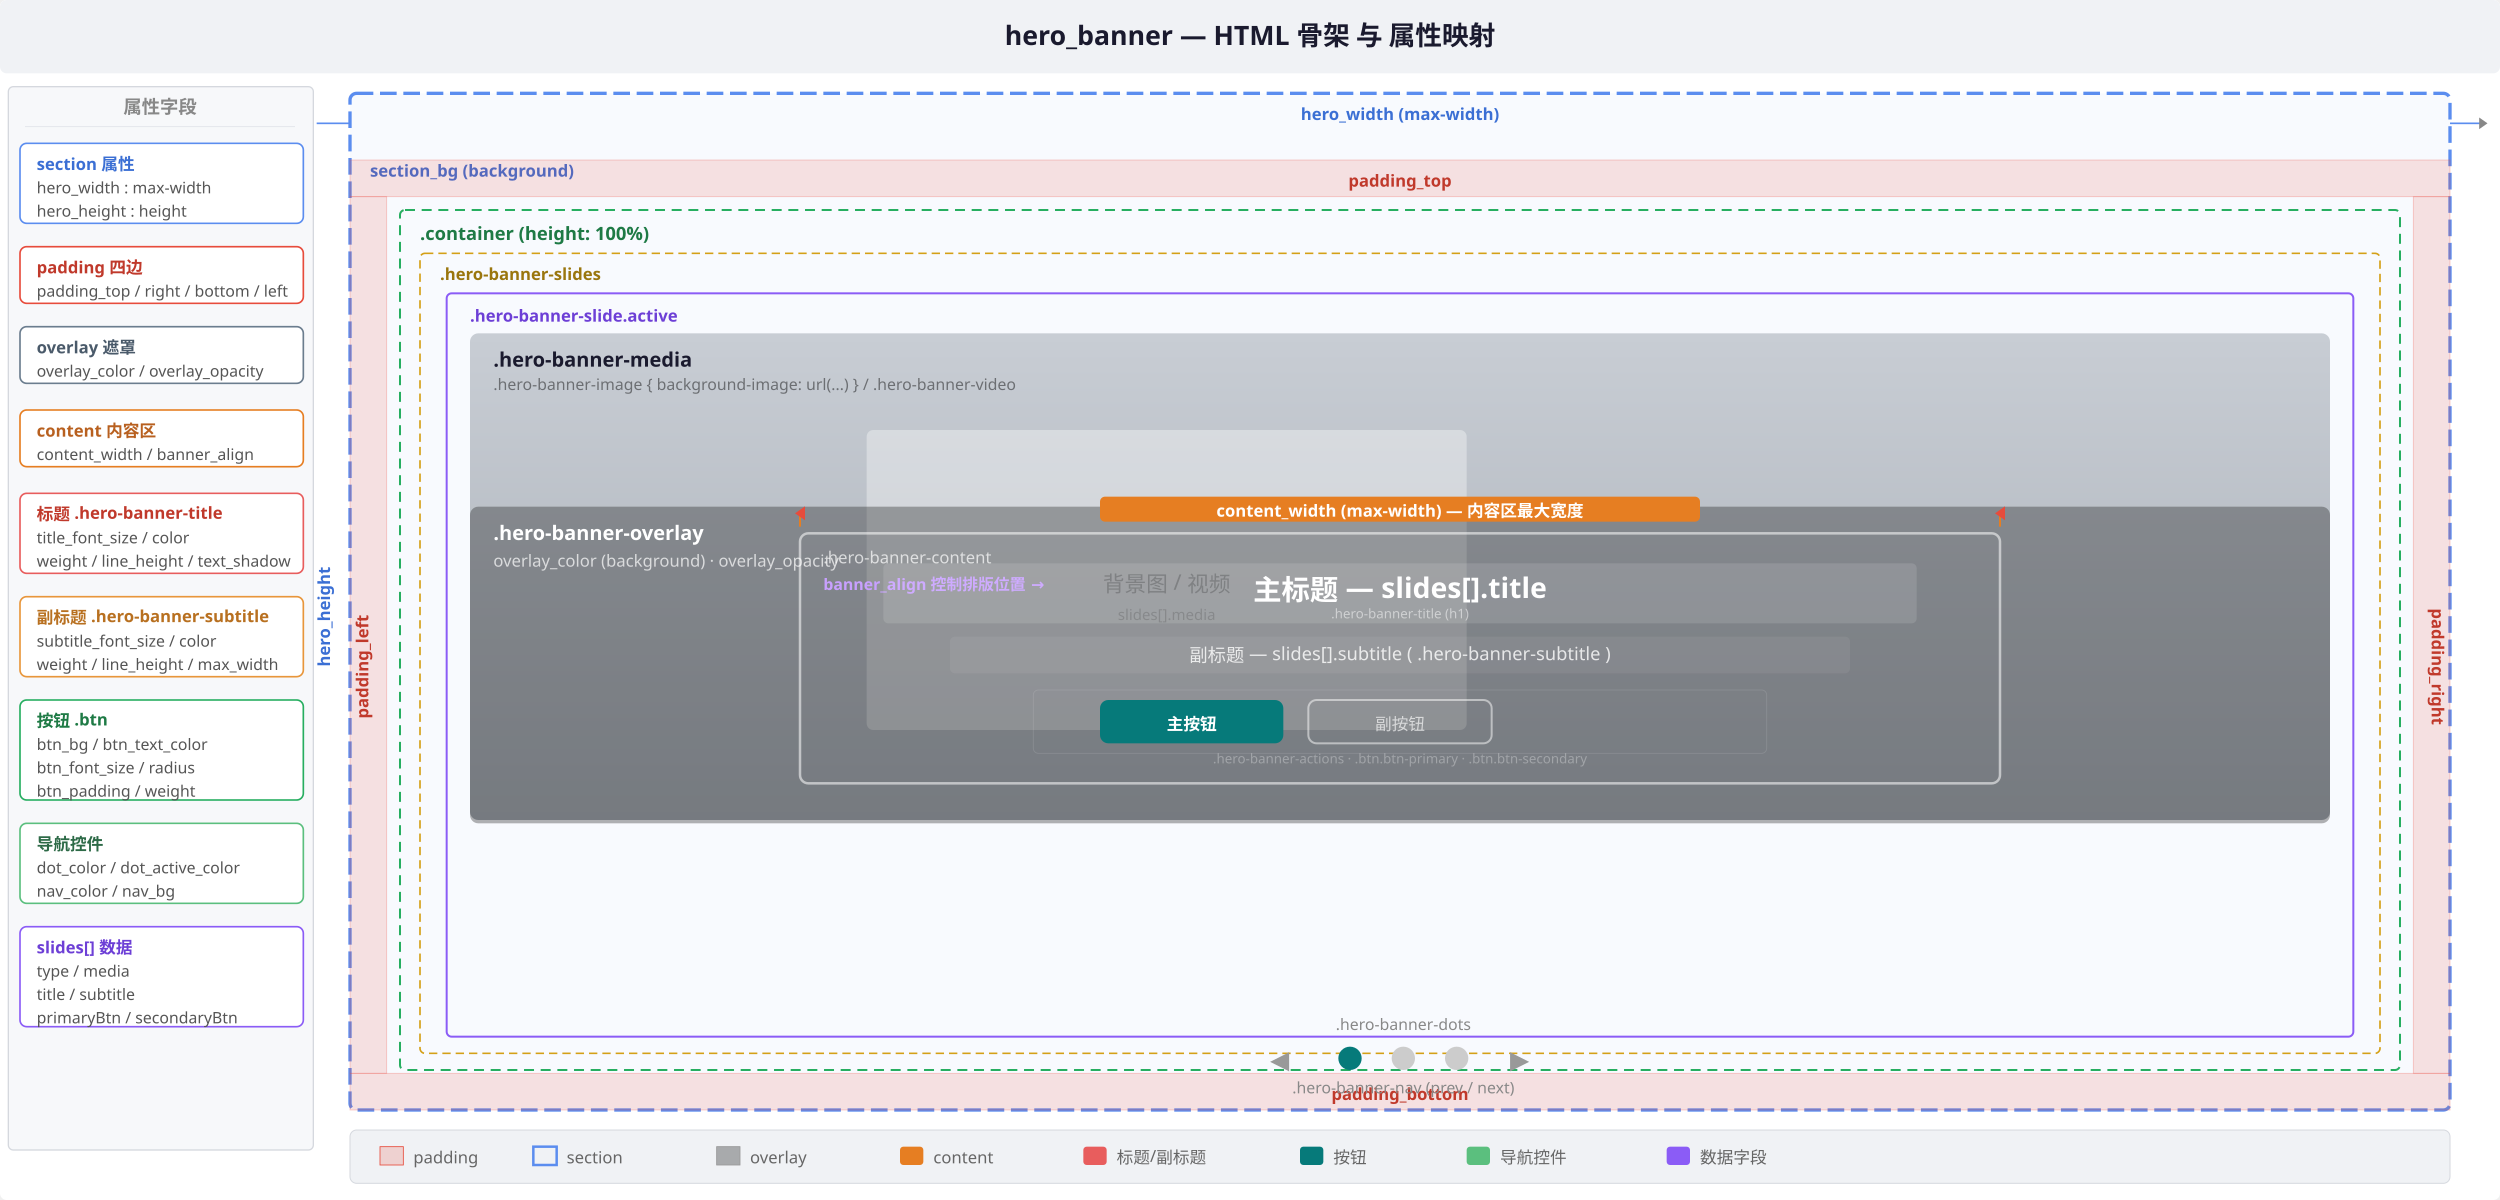
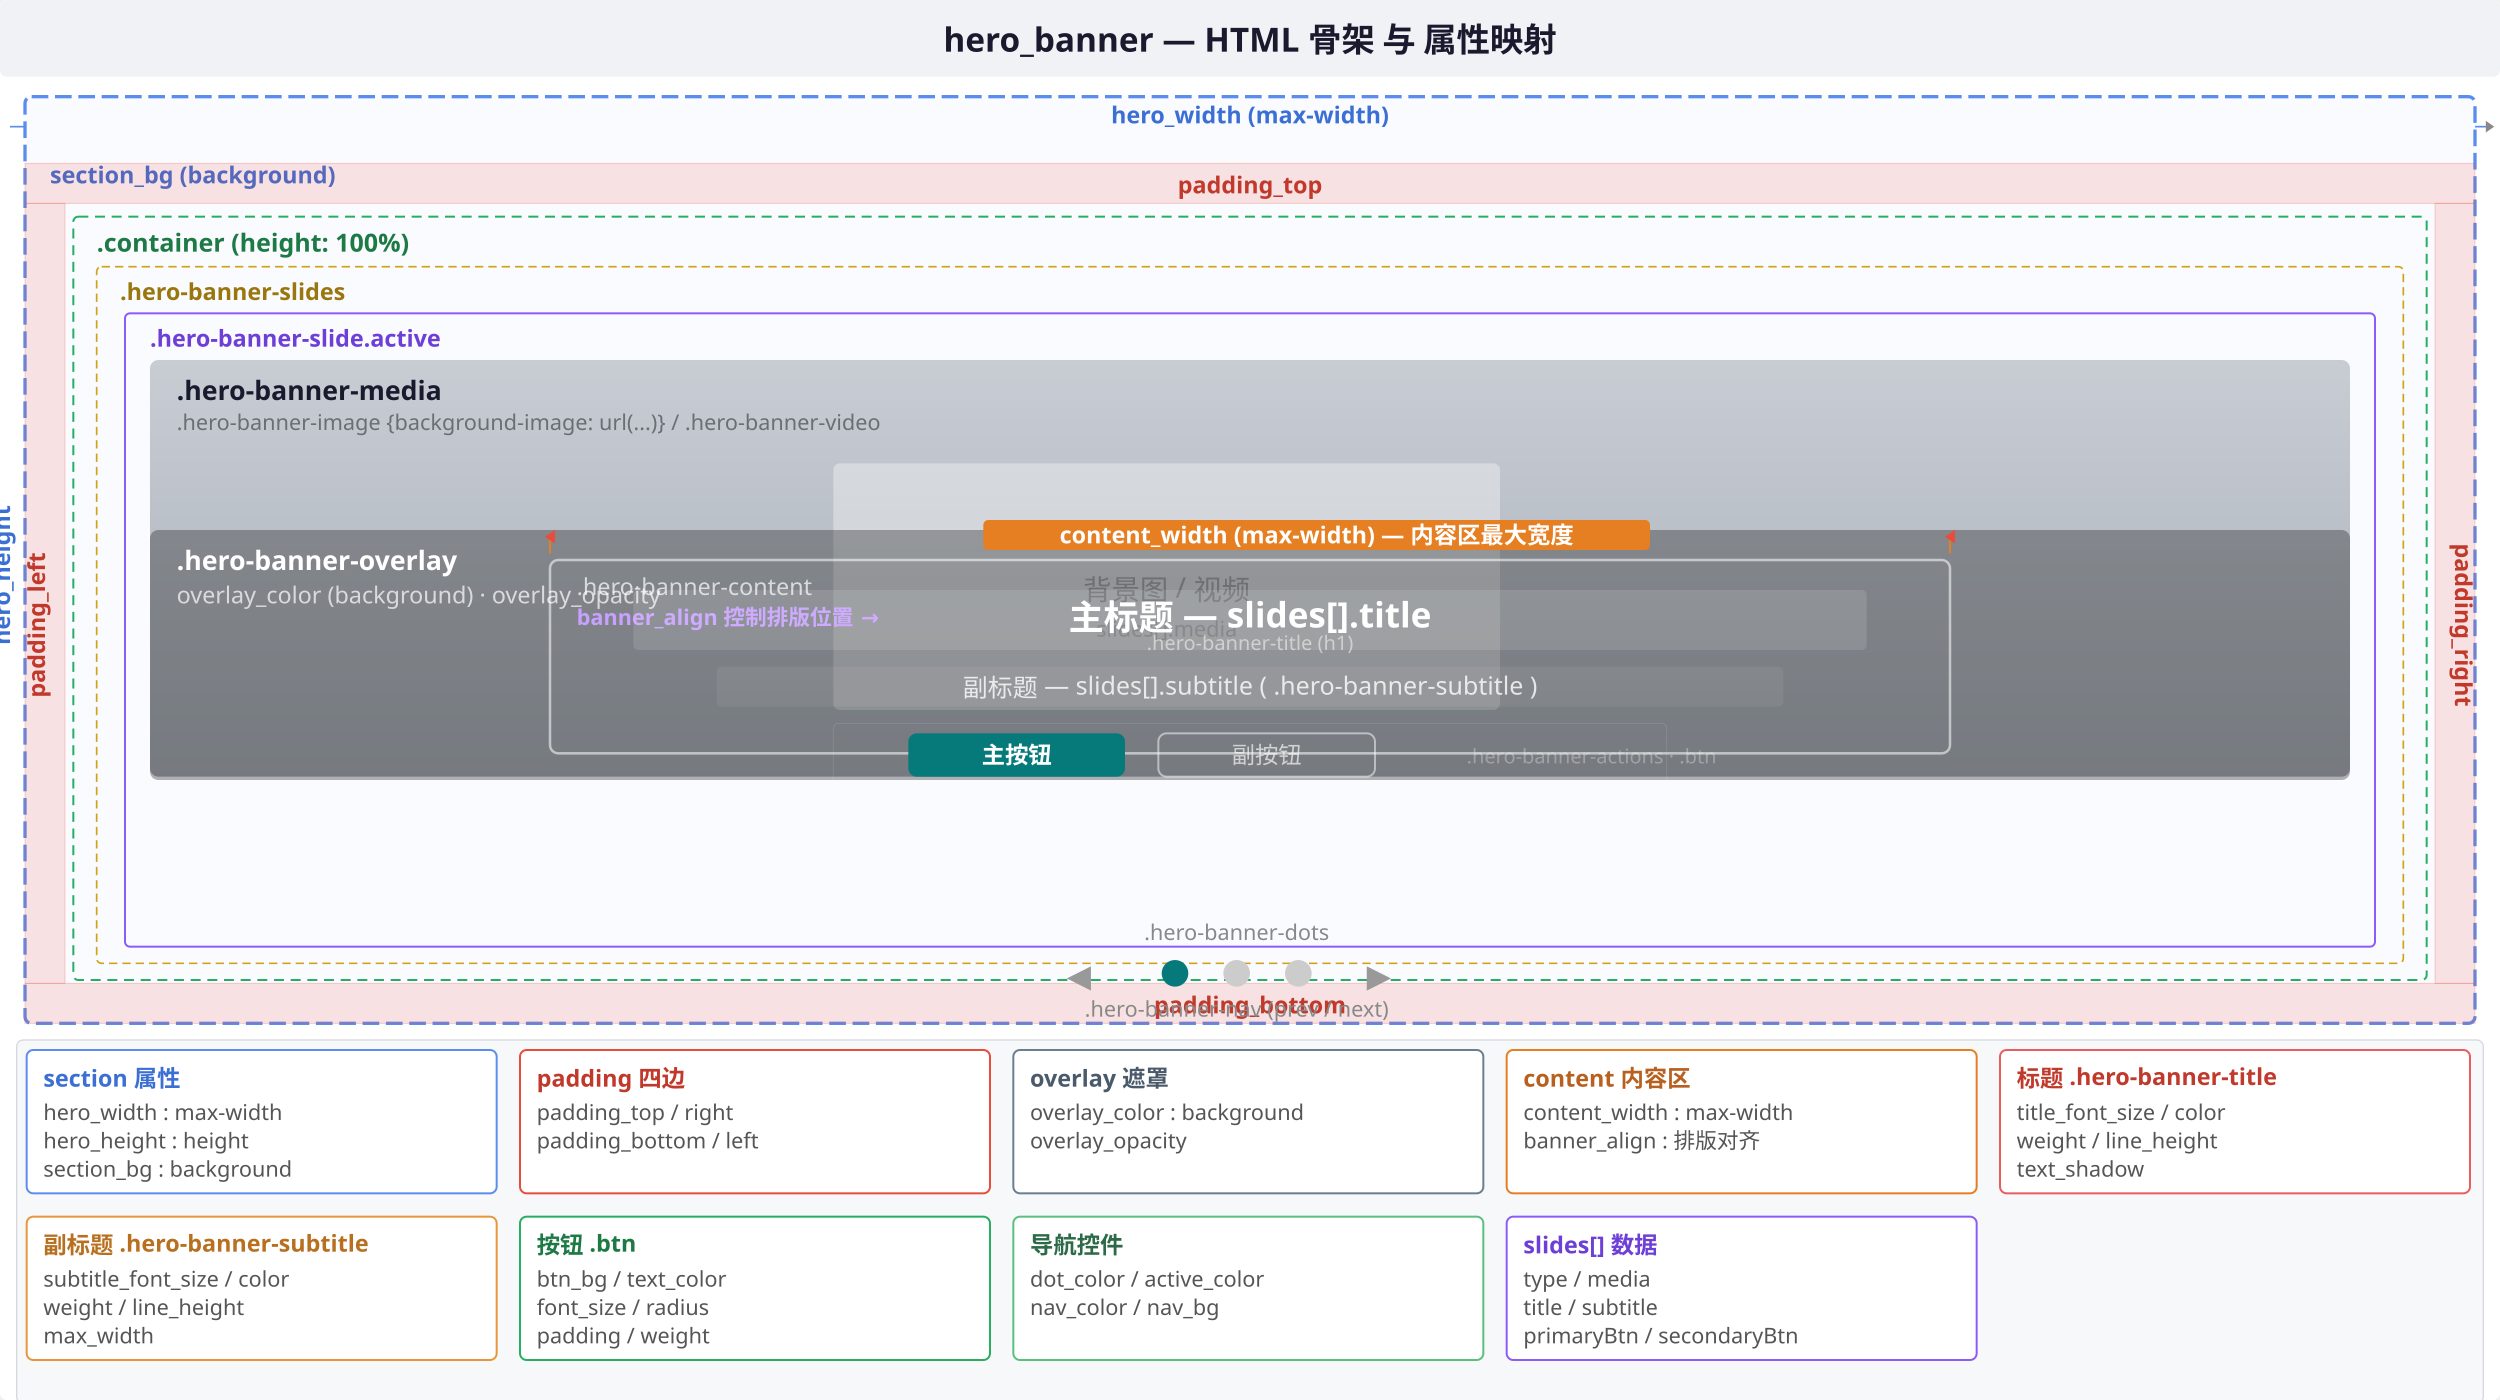
- <svg xmlns="http://www.w3.org/2000/svg" viewBox="0 0 1500 720" width="1500" height="720">
+ <svg xmlns="http://www.w3.org/2000/svg" viewBox="0 0 1500 840" width="1500" height="840">
  <defs>
    <marker id="aD" markerWidth="7" markerHeight="7" refX="3.5" refY="3.5" orient="auto">
      <path d="M0,1 L3.5,6 L7,1" fill="#e74c3c" />
    </marker>
    <marker id="aU" markerWidth="7" markerHeight="7" refX="3.5" refY="3.5" orient="auto">
      <path d="M0,6 L3.5,1 L7,6" fill="#e74c3c" />
    </marker>
-     <marker id="aR" markerWidth="7" markerHeight="7" refX="3.5" refY="3.5" orient="auto">
+     <marker id="aRb" markerWidth="7" markerHeight="7" refX="3.5" refY="3.5" orient="auto">
      <path d="M1,0 L6,3.5 L1,7" fill="#888" />
    </marker>
-     <linearGradient id="mediaGrad" x1="0" y1="0" x2="0" y2="1">
+     <linearGradient id="mg" x1="0" y1="0" x2="0" y2="1">
      <stop offset="0%" stop-color="#c8cdd4" />
      <stop offset="100%" stop-color="#a8aeb6" />
    </linearGradient>
  </defs>
-   <style>
-     text { font-family: "Microsoft YaHei","PingFang SC",sans-serif; }
-   </style>
-   <rect x="0" y="0" width="1500" height="720" fill="#ffffff" rx="4" />
-   <rect x="0" y="0" width="1500" height="44" fill="#f0f2f5" rx="4" />
-   <text x="750" y="27" text-anchor="middle" font-size="16" font-weight="bold" fill="#1a1a2e">hero_banner — HTML 骨架 与 属性映射</text>
-   <rect x="5" y="52" width="183" height="638" fill="#f7f8fa" stroke="#d5d8de" stroke-width="0.8" rx="3" />
-   <text x="96" y="68" text-anchor="middle" font-size="11" fill="#888" font-weight="bold">属性字段</text>
-   <line x1="15" y1="76" x2="177" y2="76" stroke="#e0e3e8" stroke-width="0.5" />
-   <rect x="12" y="86" width="170" height="48" fill="#fff" stroke="#5b8def" stroke-width="1" rx="4" />
-   <text x="22" y="102" font-size="10" fill="#3b6fd4" font-weight="bold">section 属性</text>
-   <text x="22" y="116" font-size="9.5" fill="#555">hero_width : max-width</text>
-   <text x="22" y="130" font-size="9.5" fill="#555">hero_height : height</text>
-   <rect x="12" y="148" width="170" height="34" fill="#fff" stroke="#e74c3c" stroke-width="1" rx="4" />
-   <text x="22" y="164" font-size="10" fill="#c0392b" font-weight="bold">padding 四边</text>
-   <text x="22" y="178" font-size="9.5" fill="#555">padding_top / right / bottom / left</text>
-   <rect x="12" y="196" width="170" height="34" fill="#fff" stroke="#6b7d8e" stroke-width="1" rx="4" />
-   <text x="22" y="212" font-size="10" fill="#4a5a6a" font-weight="bold">overlay 遮罩</text>
-   <text x="22" y="226" font-size="9.5" fill="#555">overlay_color / overlay_opacity</text>
-   <rect x="12" y="246" width="170" height="34" fill="#fff" stroke="#e67e22" stroke-width="1" rx="4" />
-   <text x="22" y="262" font-size="10" fill="#b8601f" font-weight="bold">content 内容区</text>
-   <text x="22" y="276" font-size="9.5" fill="#555">content_width / banner_align</text>
-   <rect x="12" y="296" width="170" height="48" fill="#fff" stroke="#e85d5d" stroke-width="1" rx="4" />
-   <text x="22" y="312" font-size="10" fill="#c0392b" font-weight="bold">标题 .hero-banner-title</text>
-   <text x="22" y="326" font-size="9.5" fill="#555">title_font_size / color</text>
-   <text x="22" y="340" font-size="9.5" fill="#555">weight / line_height / text_shadow</text>
-   <rect x="12" y="358" width="170" height="48" fill="#fff" stroke="#e8963b" stroke-width="1" rx="4" />
-   <text x="22" y="374" font-size="10" fill="#b87020" font-weight="bold">副标题 .hero-banner-subtitle</text>
-   <text x="22" y="388" font-size="9.5" fill="#555">subtitle_font_size / color</text>
-   <text x="22" y="402" font-size="9.5" fill="#555">weight / line_height / max_width</text>
-   <rect x="12" y="420" width="170" height="60" fill="#fff" stroke="#27ae60" stroke-width="1" rx="4" />
-   <text x="22" y="436" font-size="10" fill="#1e7a45" font-weight="bold">按钮 .btn</text>
-   <text x="22" y="450" font-size="9.5" fill="#555">btn_bg / btn_text_color</text>
-   <text x="22" y="464" font-size="9.5" fill="#555">btn_font_size / radius</text>
-   <text x="22" y="478" font-size="9.5" fill="#555">btn_padding / weight</text>
-   <rect x="12" y="494" width="170" height="48" fill="#fff" stroke="#5bbf7e" stroke-width="1" rx="4" />
-   <text x="22" y="510" font-size="10" fill="#2d6a47" font-weight="bold">导航控件</text>
-   <text x="22" y="524" font-size="9.5" fill="#555">dot_color / dot_active_color</text>
-   <text x="22" y="538" font-size="9.5" fill="#555">nav_color / nav_bg</text>
-   <rect x="12" y="556" width="170" height="60" fill="#fff" stroke="#8b5cf6" stroke-width="1" rx="4" />
-   <text x="22" y="572" font-size="10" fill="#6d3fd6" font-weight="bold">slides[] 数据</text>
-   <text x="22" y="586" font-size="9.5" fill="#555">type / media</text>
-   <text x="22" y="600" font-size="9.5" fill="#555">title / subtitle</text>
-   <text x="22" y="614" font-size="9.5" fill="#555">primaryBtn / secondaryBtn</text>
-   <rect x="210" y="56" width="1260" height="610" fill="rgba(91,141,239,0.04)" stroke="#5b8def" stroke-width="2" stroke-dasharray="10 4" rx="4" />
-   <line x1="210" y1="74" x2="190" y2="74" stroke="#5b8def" stroke-width="1" />
-   <line x1="1470" y1="74" x2="1490" y2="74" stroke="#5b8def" stroke-width="1" marker-end="url(#aR)" />
-   <text x="840" y="72" text-anchor="middle" font-size="10" fill="#3b6fd4" font-weight="bold">hero_width (max-width)</text>
-   <text x="198" y="370" text-anchor="middle" font-size="10" fill="#3b6fd4" font-weight="bold" transform="rotate(-90, 198, 370)">hero_height</text>
-   <text x="222" y="106" font-size="10" fill="#3b6fd4" font-weight="bold">section_bg (background)</text>
-   <rect x="210" y="96" width="1260" height="22" fill="rgba(231,76,60,0.15)" stroke="rgba(231,76,60,0.3)" stroke-width="0.5" />
-   <text x="840" y="112" text-anchor="middle" font-size="10" fill="#c0392b" font-weight="bold">padding_top</text>
-   <rect x="210" y="644" width="1260" height="22" fill="rgba(231,76,60,0.15)" stroke="rgba(231,76,60,0.3)" stroke-width="0.5" />
-   <text x="840" y="660" text-anchor="middle" font-size="10" fill="#c0392b" font-weight="bold">padding_bottom</text>
-   <rect x="210" y="118" width="22" height="526" fill="rgba(231,76,60,0.15)" stroke="rgba(231,76,60,0.3)" stroke-width="0.5" />
-   <text x="221" y="400" text-anchor="middle" font-size="10" fill="#c0392b" font-weight="bold" transform="rotate(-90, 221, 400)">padding_left</text>
-   <rect x="1448" y="118" width="22" height="526" fill="rgba(231,76,60,0.15)" stroke="rgba(231,76,60,0.3)" stroke-width="0.5" />
-   <text x="1459" y="400" text-anchor="middle" font-size="10" fill="#c0392b" font-weight="bold" transform="rotate(90, 1459, 400)">padding_right</text>
-   <rect x="240" y="126" width="1200" height="516" fill="none" stroke="#27ae60" stroke-width="1.2" stroke-dasharray="6 4" rx="3" />
-   <text x="252" y="144" font-size="11" fill="#1e7a45" font-weight="bold">.container (height: 100%)</text>
-   <rect x="252" y="152" width="1176" height="480" fill="none" stroke="#d4a017" stroke-width="1" stroke-dasharray="5 3" rx="3" />
-   <text x="264" y="168" font-size="10" fill="#9a760e" font-weight="bold">.hero-banner-slides</text>
-   <rect x="268" y="176" width="1144" height="446" fill="none" stroke="#8b5cf6" stroke-width="1.2" rx="3" />
-   <text x="282" y="193" font-size="10" fill="#6d3fd6" font-weight="bold">.hero-banner-slide.active</text>
-   <rect x="282" y="200" width="1116" height="292" fill="url(#mediaGrad)" rx="5" />
-   <text x="296" y="220" font-size="12" fill="#1a1a2e" font-weight="bold">.hero-banner-media</text>
-   <text x="296" y="234" font-size="9.5" fill="rgba(0,0,0,0.45)">.hero-banner-image { background-image: url(...) }  /  .hero-banner-video</text>
-   <rect x="520" y="258" width="360" height="180" fill="rgba(255,255,255,0.35)" rx="4" />
-   <text x="700" y="355" text-anchor="middle" font-size="13" fill="rgba(0,0,0,0.25)">背景图 / 视频</text>
-   <text x="700" y="372" text-anchor="middle" font-size="9" fill="rgba(0,0,0,0.18)">slides[].media</text>
-   <rect x="282" y="304" width="1116" height="190" fill="rgba(0,0,0,0.3)" rx="5" />
-   <text x="296" y="324" font-size="12" fill="#fff" font-weight="bold">.hero-banner-overlay</text>
-   <text x="296" y="340" font-size="10" fill="rgba(255,255,255,0.7)">overlay_color (background)  ·  overlay_opacity</text>
-   <rect x="480" y="320" width="720" height="150" fill="none" stroke="rgba(255,255,255,0.55)" stroke-width="1.5" rx="5" />
-   <text x="494" y="338" font-size="10" fill="rgba(255,255,255,0.7)">.hero-banner-content</text>
-   <line x1="480" y1="316" x2="480" y2="308" stroke="#e67e22" stroke-width="1.2" marker-end="url(#aU)" />
-   <line x1="1200" y1="316" x2="1200" y2="308" stroke="#e67e22" stroke-width="1.2" marker-end="url(#aU)" />
-   <rect x="660" y="298" width="360" height="15" fill="#e67e22" rx="3" />
-   <text x="840" y="310" text-anchor="middle" font-size="10" fill="#fff" font-weight="bold">content_width (max-width) — 内容区最大宽度</text>
-   <text x="494" y="354" font-size="9.5" fill="#c8a0ff" font-weight="bold">banner_align 控制排版位置 →</text>
-   <rect x="530" y="338" width="620" height="36" fill="rgba(255,255,255,0.12)" rx="3" />
-   <text x="840" y="360" text-anchor="middle" font-size="17" fill="#fff" font-weight="bold">主标题 —  slides[].title</text>
-   <text x="840" y="371" text-anchor="middle" font-size="8" fill="rgba(255,255,255,0.5)">.hero-banner-title (h1)</text>
-   <rect x="570" y="382" width="540" height="22" fill="rgba(255,255,255,0.06)" rx="3" />
-   <text x="840" y="397" text-anchor="middle" font-size="11" fill="rgba(255,255,255,0.8)">副标题 —  slides[].subtitle  ( .hero-banner-subtitle )</text>
-   <rect x="620" y="414" width="440" height="38" fill="none" stroke="rgba(255,255,255,0.12)" stroke-width="0.5" rx="3" />
-   <rect x="660" y="420" width="110" height="26" fill="#067a7a" rx="5" />
-   <text x="715" y="438" text-anchor="middle" font-size="10" fill="#fff" font-weight="bold">主按钮</text>
-   <rect x="785" y="420" width="110" height="26" fill="none" stroke="rgba(255,255,255,0.5)" stroke-width="1.2" rx="5" />
-   <text x="840" y="438" text-anchor="middle" font-size="10" fill="rgba(255,255,255,0.65)">副按钮</text>
-   <text x="840" y="458" text-anchor="middle" font-size="8" fill="rgba(255,255,255,0.3)">.hero-banner-actions  ·  .btn.btn-primary  ·  .btn.btn-secondary</text>
-   <circle cx="810" cy="635" r="7" fill="#067a7a" />
-   <circle cx="842" cy="635" r="7" fill="#ccc" />
-   <circle cx="874" cy="635" r="7" fill="#ccc" />
-   <text x="842" y="618" text-anchor="middle" font-size="9.5" fill="#888">.hero-banner-dots</text>
-   <text x="762" y="641" font-size="15" fill="#999">◀</text>
-   <text x="906" y="641" font-size="15" fill="#999">▶</text>
-   <text x="842" y="656" text-anchor="middle" font-size="9.5" fill="#888">.hero-banner-nav (prev / next)</text>
-   <rect x="210" y="678" width="1260" height="32" fill="#f0f2f5" stroke="#d5d8de" stroke-width="0.6" rx="4" />
-   <rect x="228" y="688" width="14" height="11" fill="rgba(231,76,60,0.2)" stroke="#e74c3c" stroke-width="0.5" />
-   <text x="248" y="698" font-size="10" fill="#666">padding</text>
-   <rect x="320" y="688" width="14" height="11" fill="none" stroke="#5b8def" stroke-width="1.5" />
-   <text x="340" y="698" font-size="10" fill="#666">section</text>
-   <rect x="430" y="688" width="14" height="11" fill="rgba(0,0,0,0.3)" stroke="#999" stroke-width="0.5" />
-   <text x="450" y="698" font-size="10" fill="#666">overlay</text>
-   <rect x="540" y="688" width="14" height="11" fill="#e67e22" rx="2" />
-   <text x="560" y="698" font-size="10" fill="#666">content</text>
-   <rect x="650" y="688" width="14" height="11" fill="#e85d5d" rx="2" />
-   <text x="670" y="698" font-size="10" fill="#666">标题/副标题</text>
-   <rect x="780" y="688" width="14" height="11" fill="#067a7a" rx="2" />
-   <text x="800" y="698" font-size="10" fill="#666">按钮</text>
-   <rect x="880" y="688" width="14" height="11" fill="#5bbf7e" rx="2" />
-   <text x="900" y="698" font-size="10" fill="#666">导航控件</text>
-   <rect x="1000" y="688" width="14" height="11" fill="#8b5cf6" rx="2" />
-   <text x="1020" y="698" font-size="10" fill="#666">数据字段</text>
+   <style>text{font-family:"Microsoft YaHei","PingFang SC",sans-serif}</style>
+   <rect x="0" y="0" width="1500" height="840" fill="#fff" rx="4" />
+   <rect x="0" y="0" width="1500" height="46" fill="#f0f2f5" rx="4" />
+   <text x="750" y="31" text-anchor="middle" font-size="20" font-weight="bold" fill="#1a1a2e">hero_banner — HTML 骨架 与 属性映射</text>
+   <rect x="15" y="58" width="1470" height="556" fill="rgba(91,141,239,0.035)" stroke="#5b8def" stroke-width="2" stroke-dasharray="10 4" rx="4" />
+   <line x1="15" y1="76" x2="6" y2="76" stroke="#5b8def" stroke-width="1" />
+   <line x1="1485" y1="76" x2="1494" y2="76" stroke="#5b8def" stroke-width="1" marker-end="url(#aRb)" />
+   <text x="750" y="74" text-anchor="middle" font-size="14" fill="#3b6fd4" font-weight="bold">hero_width (max-width)</text>
+   <text x="6" y="345" text-anchor="middle" font-size="14" fill="#3b6fd4" font-weight="bold" transform="rotate(-90, 6, 345)">hero_height</text>
+   <text x="30" y="110" font-size="14" fill="#3b6fd4" font-weight="bold">section_bg (background)</text>
+   <rect x="15" y="98" width="1470" height="24" fill="rgba(231,76,60,0.15)" stroke="rgba(231,76,60,0.3)" stroke-width="0.5" />
+   <text x="750" y="116" text-anchor="middle" font-size="14" fill="#c0392b" font-weight="bold">padding_top</text>
+   <rect x="15" y="590" width="1470" height="24" fill="rgba(231,76,60,0.15)" stroke="rgba(231,76,60,0.3)" stroke-width="0.5" />
+   <text x="750" y="608" text-anchor="middle" font-size="14" fill="#c0392b" font-weight="bold">padding_bottom</text>
+   <rect x="15" y="122" width="24" height="468" fill="rgba(231,76,60,0.15)" stroke="rgba(231,76,60,0.3)" stroke-width="0.5" />
+   <text x="27" y="375" text-anchor="middle" font-size="14" fill="#c0392b" font-weight="bold" transform="rotate(-90, 27, 375)">padding_left</text>
+   <rect x="1461" y="122" width="24" height="468" fill="rgba(231,76,60,0.15)" stroke="rgba(231,76,60,0.3)" stroke-width="0.5" />
+   <text x="1473" y="375" text-anchor="middle" font-size="14" fill="#c0392b" font-weight="bold" transform="rotate(90, 1473, 375)">padding_right</text>
+   <rect x="44" y="130" width="1412" height="458" fill="none" stroke="#27ae60" stroke-width="1.2" stroke-dasharray="6 4" rx="3" />
+   <text x="58" y="151" font-size="15" fill="#1e7a45" font-weight="bold">.container (height: 100%)</text>
+   <rect x="58" y="160" width="1384" height="418" fill="none" stroke="#d4a017" stroke-width="1" stroke-dasharray="5 3" rx="3" />
+   <text x="72" y="180" font-size="14" fill="#9a760e" font-weight="bold">.hero-banner-slides</text>
+   <rect x="75" y="188" width="1350" height="380" fill="none" stroke="#8b5cf6" stroke-width="1.2" rx="3" />
+   <text x="90" y="208" font-size="14" fill="#6d3fd6" font-weight="bold">.hero-banner-slide.active</text>
+   <rect x="90" y="216" width="1320" height="250" fill="url(#mg)" rx="5" />
+   <text x="106" y="240" font-size="16" fill="#1a1a2e" font-weight="bold">.hero-banner-media</text>
+   <text x="106" y="258" font-size="13" fill="rgba(0,0,0,0.45)">.hero-banner-image {background-image: url(...)}  /  .hero-banner-video</text>
+   <rect x="500" y="278" width="400" height="148" fill="rgba(255,255,255,0.35)" rx="4" />
+   <text x="700" y="360" text-anchor="middle" font-size="17" fill="rgba(0,0,0,0.25)">背景图 / 视频</text>
+   <text x="700" y="382" text-anchor="middle" font-size="13" fill="rgba(0,0,0,0.18)">slides[].media</text>
+   <rect x="90" y="318" width="1320" height="150" fill="rgba(0,0,0,0.3)" rx="5" />
+   <text x="106" y="342" font-size="16" fill="#fff" font-weight="bold">.hero-banner-overlay</text>
+   <text x="106" y="362" font-size="14" fill="rgba(255,255,255,0.7)">overlay_color (background)  ·  overlay_opacity</text>
+   <rect x="330" y="336" width="840" height="116" fill="none" stroke="rgba(255,255,255,0.55)" stroke-width="1.5" rx="5" />
+   <text x="346" y="357" font-size="14" fill="rgba(255,255,255,0.7)">.hero-banner-content</text>
+   <line x1="330" y1="332" x2="330" y2="322" stroke="#e67e22" stroke-width="1.2" marker-end="url(#aU)" />
+   <line x1="1170" y1="332" x2="1170" y2="322" stroke="#e67e22" stroke-width="1.2" marker-end="url(#aU)" />
+   <rect x="590" y="312" width="400" height="18" fill="#e67e22" rx="3" />
+   <text x="790" y="326" text-anchor="middle" font-size="14" fill="#fff" font-weight="bold">content_width (max-width) — 内容区最大宽度</text>
+   <text x="346" y="375" font-size="13" fill="#c8a0ff" font-weight="bold">banner_align 控制排版位置 →</text>
+   <rect x="380" y="354" width="740" height="36" fill="rgba(255,255,255,0.12)" rx="3" />
+   <text x="750" y="378" text-anchor="middle" font-size="21" fill="#fff" font-weight="bold">主标题 — slides[].title</text>
+   <text x="750" y="390" text-anchor="middle" font-size="12" fill="rgba(255,255,255,0.5)">.hero-banner-title (h1)</text>
+   <rect x="430" y="400" width="640" height="24" fill="rgba(255,255,255,0.06)" rx="3" />
+   <text x="750" y="418" text-anchor="middle" font-size="15" fill="rgba(255,255,255,0.8)">副标题 — slides[].subtitle ( .hero-banner-subtitle )</text>
+   <rect x="500" y="434" width="500" height="38" fill="none" stroke="rgba(255,255,255,0.12)" stroke-width="0.5" rx="3" />
+   <rect x="545" y="440" width="130" height="26" fill="#067a7a" rx="5" />
+   <text x="610" y="458" text-anchor="middle" font-size="14" fill="#fff" font-weight="bold">主按钮</text>
+   <rect x="695" y="440" width="130" height="26" fill="none" stroke="rgba(255,255,255,0.5)" stroke-width="1.2" rx="5" />
+   <text x="760" y="458" text-anchor="middle" font-size="14" fill="rgba(255,255,255,0.65)">副按钮</text>
+   <text x="880" y="458" font-size="12" fill="rgba(255,255,255,0.3)">.hero-banner-actions · .btn</text>
+   <circle cx="705" cy="584" r="8" fill="#067a7a" />
+   <circle cx="742" cy="584" r="8" fill="#ccc" />
+   <circle cx="779" cy="584" r="8" fill="#ccc" />
+   <text x="742" y="564" text-anchor="middle" font-size="13" fill="#888">.hero-banner-dots</text>
+   <text x="640" y="592" font-size="19" fill="#999">◀</text>
+   <text x="820" y="592" font-size="19" fill="#999">▶</text>
+   <text x="742" y="610" text-anchor="middle" font-size="13" fill="#888">.hero-banner-nav (prev / next)</text>
+   <rect x="10" y="624" width="1480" height="218" fill="#f7f8fa" stroke="#d5d8de" stroke-width="0.8" rx="4" />
+   <text x="750" y="644" text-anchor="middle" font-size="14" fill="#888" font-weight="bold">属性字段</text>
+   <rect x="16" y="630" width="282" height="86" fill="#fff" stroke="#5b8def" stroke-width="1.2" rx="4" />
+   <text x="26" y="652" font-size="14" fill="#3b6fd4" font-weight="bold">section 属性</text>
+   <text x="26" y="672" font-size="13" fill="#555">hero_width : max-width</text>
+   <text x="26" y="689" font-size="13" fill="#555">hero_height : height</text>
+   <text x="26" y="706" font-size="13" fill="#555">section_bg : background</text>
+   <rect x="312" y="630" width="282" height="86" fill="#fff" stroke="#e74c3c" stroke-width="1.2" rx="4" />
+   <text x="322" y="652" font-size="14" fill="#c0392b" font-weight="bold">padding 四边</text>
+   <text x="322" y="672" font-size="13" fill="#555">padding_top / right</text>
+   <text x="322" y="689" font-size="13" fill="#555">padding_bottom / left</text>
+   <rect x="608" y="630" width="282" height="86" fill="#fff" stroke="#6b7d8e" stroke-width="1.2" rx="4" />
+   <text x="618" y="652" font-size="14" fill="#4a5a6a" font-weight="bold">overlay 遮罩</text>
+   <text x="618" y="672" font-size="13" fill="#555">overlay_color : background</text>
+   <text x="618" y="689" font-size="13" fill="#555">overlay_opacity</text>
+   <rect x="904" y="630" width="282" height="86" fill="#fff" stroke="#e67e22" stroke-width="1.2" rx="4" />
+   <text x="914" y="652" font-size="14" fill="#b8601f" font-weight="bold">content 内容区</text>
+   <text x="914" y="672" font-size="13" fill="#555">content_width : max-width</text>
+   <text x="914" y="689" font-size="13" fill="#555">banner_align : 排版对齐</text>
+   <rect x="1200" y="630" width="282" height="86" fill="#fff" stroke="#e85d5d" stroke-width="1.2" rx="4" />
+   <text x="1210" y="652" font-size="14" fill="#c0392b" font-weight="bold">标题 .hero-banner-title</text>
+   <text x="1210" y="672" font-size="13" fill="#555">title_font_size / color</text>
+   <text x="1210" y="689" font-size="13" fill="#555">weight / line_height</text>
+   <text x="1210" y="706" font-size="13" fill="#555">text_shadow</text>
+   <rect x="16" y="730" width="282" height="86" fill="#fff" stroke="#e8963b" stroke-width="1.2" rx="4" />
+   <text x="26" y="752" font-size="14" fill="#b87020" font-weight="bold">副标题 .hero-banner-subtitle</text>
+   <text x="26" y="772" font-size="13" fill="#555">subtitle_font_size / color</text>
+   <text x="26" y="789" font-size="13" fill="#555">weight / line_height</text>
+   <text x="26" y="806" font-size="13" fill="#555">max_width</text>
+   <rect x="312" y="730" width="282" height="86" fill="#fff" stroke="#27ae60" stroke-width="1.2" rx="4" />
+   <text x="322" y="752" font-size="14" fill="#1e7a45" font-weight="bold">按钮 .btn</text>
+   <text x="322" y="772" font-size="13" fill="#555">btn_bg / text_color</text>
+   <text x="322" y="789" font-size="13" fill="#555">font_size / radius</text>
+   <text x="322" y="806" font-size="13" fill="#555">padding / weight</text>
+   <rect x="608" y="730" width="282" height="86" fill="#fff" stroke="#5bbf7e" stroke-width="1.2" rx="4" />
+   <text x="618" y="752" font-size="14" fill="#2d6a47" font-weight="bold">导航控件</text>
+   <text x="618" y="772" font-size="13" fill="#555">dot_color / active_color</text>
+   <text x="618" y="789" font-size="13" fill="#555">nav_color / nav_bg</text>
+   <rect x="904" y="730" width="282" height="86" fill="#fff" stroke="#8b5cf6" stroke-width="1.2" rx="4" />
+   <text x="914" y="752" font-size="14" fill="#6d3fd6" font-weight="bold">slides[] 数据</text>
+   <text x="914" y="772" font-size="13" fill="#555">type / media</text>
+   <text x="914" y="789" font-size="13" fill="#555">title / subtitle</text>
+   <text x="914" y="806" font-size="13" fill="#555">primaryBtn / secondaryBtn</text>
+   <rect x="15" y="846" width="1470" height="36" fill="#f0f2f5" stroke="#d5d8de" stroke-width="0.6" rx="4" />
+   <rect x="35" y="856" width="16" height="12" fill="rgba(231,76,60,0.2)" stroke="#e74c3c" stroke-width="0.5" />
+   <text x="60" y="867" font-size="14" fill="#666">padding</text>
+   <rect x="160" y="856" width="16" height="12" fill="none" stroke="#5b8def" stroke-width="1.5" />
+   <text x="188" y="867" font-size="14" fill="#666">section</text>
+   <rect x="290" y="856" width="16" height="12" fill="rgba(0,0,0,0.3)" stroke="#999" stroke-width="0.5" />
+   <text x="318" y="867" font-size="14" fill="#666">overlay</text>
+   <rect x="420" y="856" width="16" height="12" fill="#e67e22" rx="2" />
+   <text x="448" y="867" font-size="14" fill="#666">content</text>
+   <rect x="560" y="856" width="16" height="12" fill="#e85d5d" rx="2" />
+   <text x="588" y="867" font-size="14" fill="#666">标题/副标题</text>
+   <rect x="720" y="856" width="16" height="12" fill="#067a7a" rx="2" />
+   <text x="748" y="867" font-size="14" fill="#666">按钮</text>
+   <rect x="840" y="856" width="16" height="12" fill="#5bbf7e" rx="2" />
+   <text x="868" y="867" font-size="14" fill="#666">导航</text>
+   <rect x="960" y="856" width="16" height="12" fill="#8b5cf6" rx="2" />
+   <text x="988" y="867" font-size="14" fill="#666">数据字段</text>
</svg>
